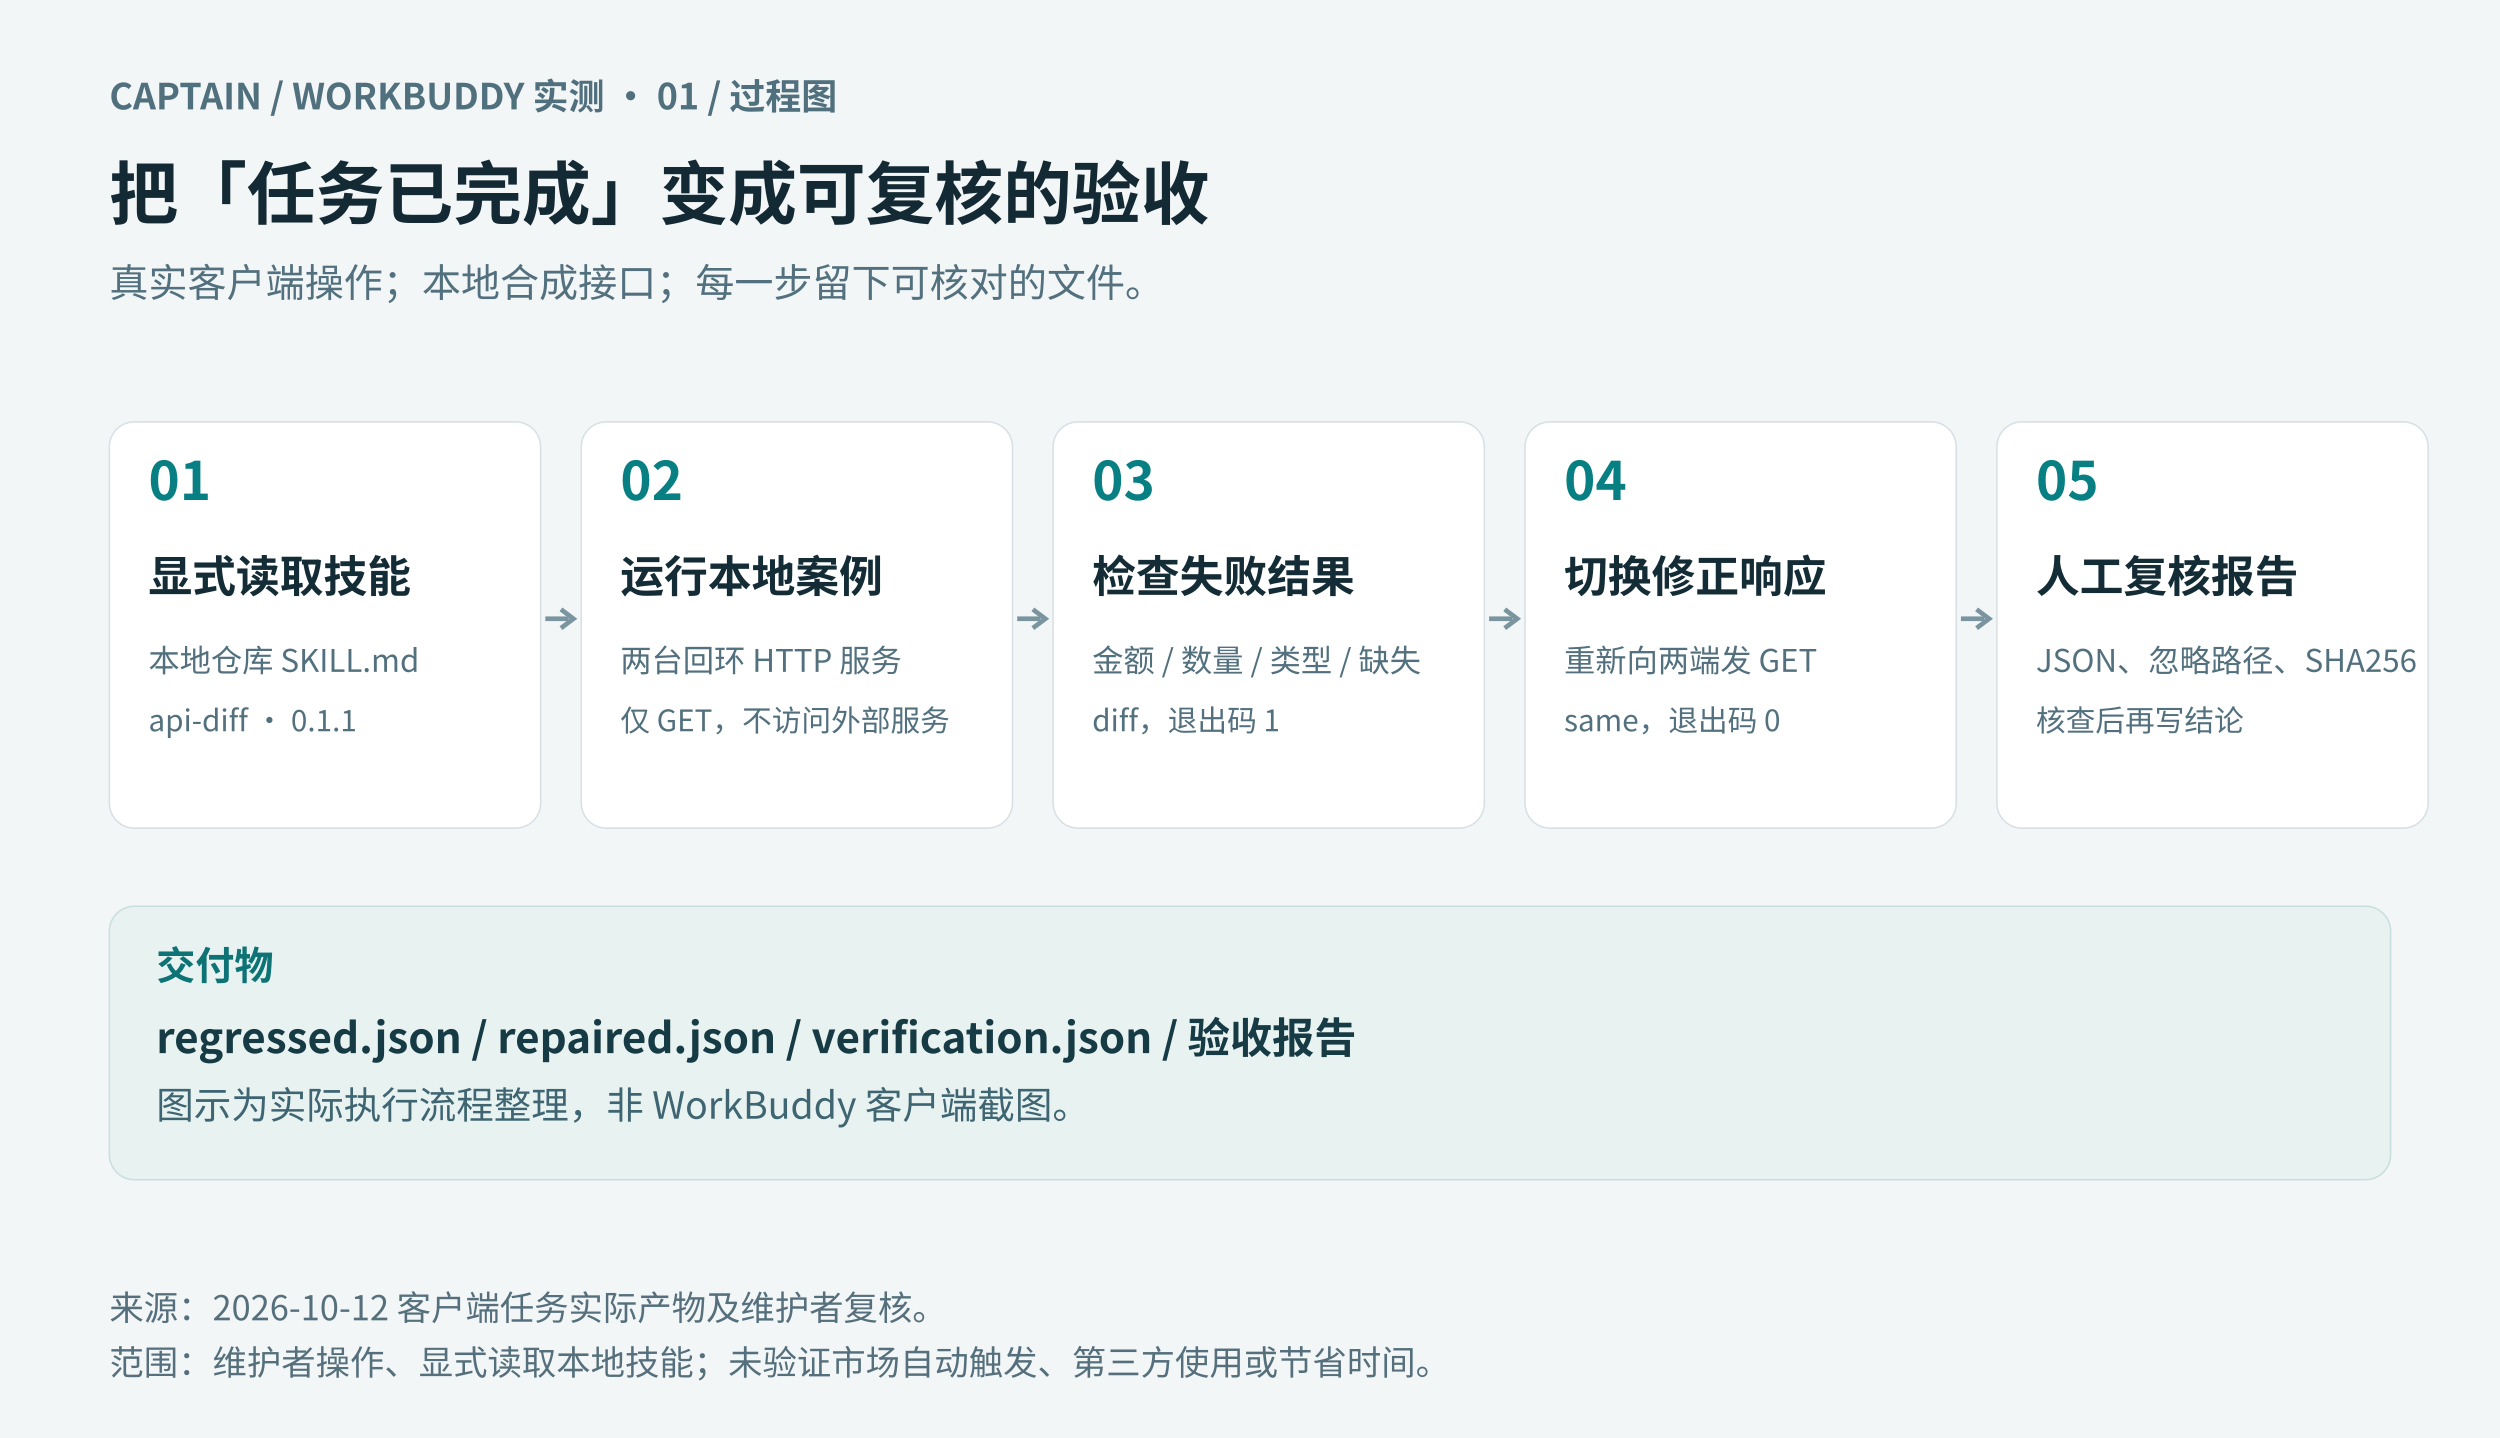
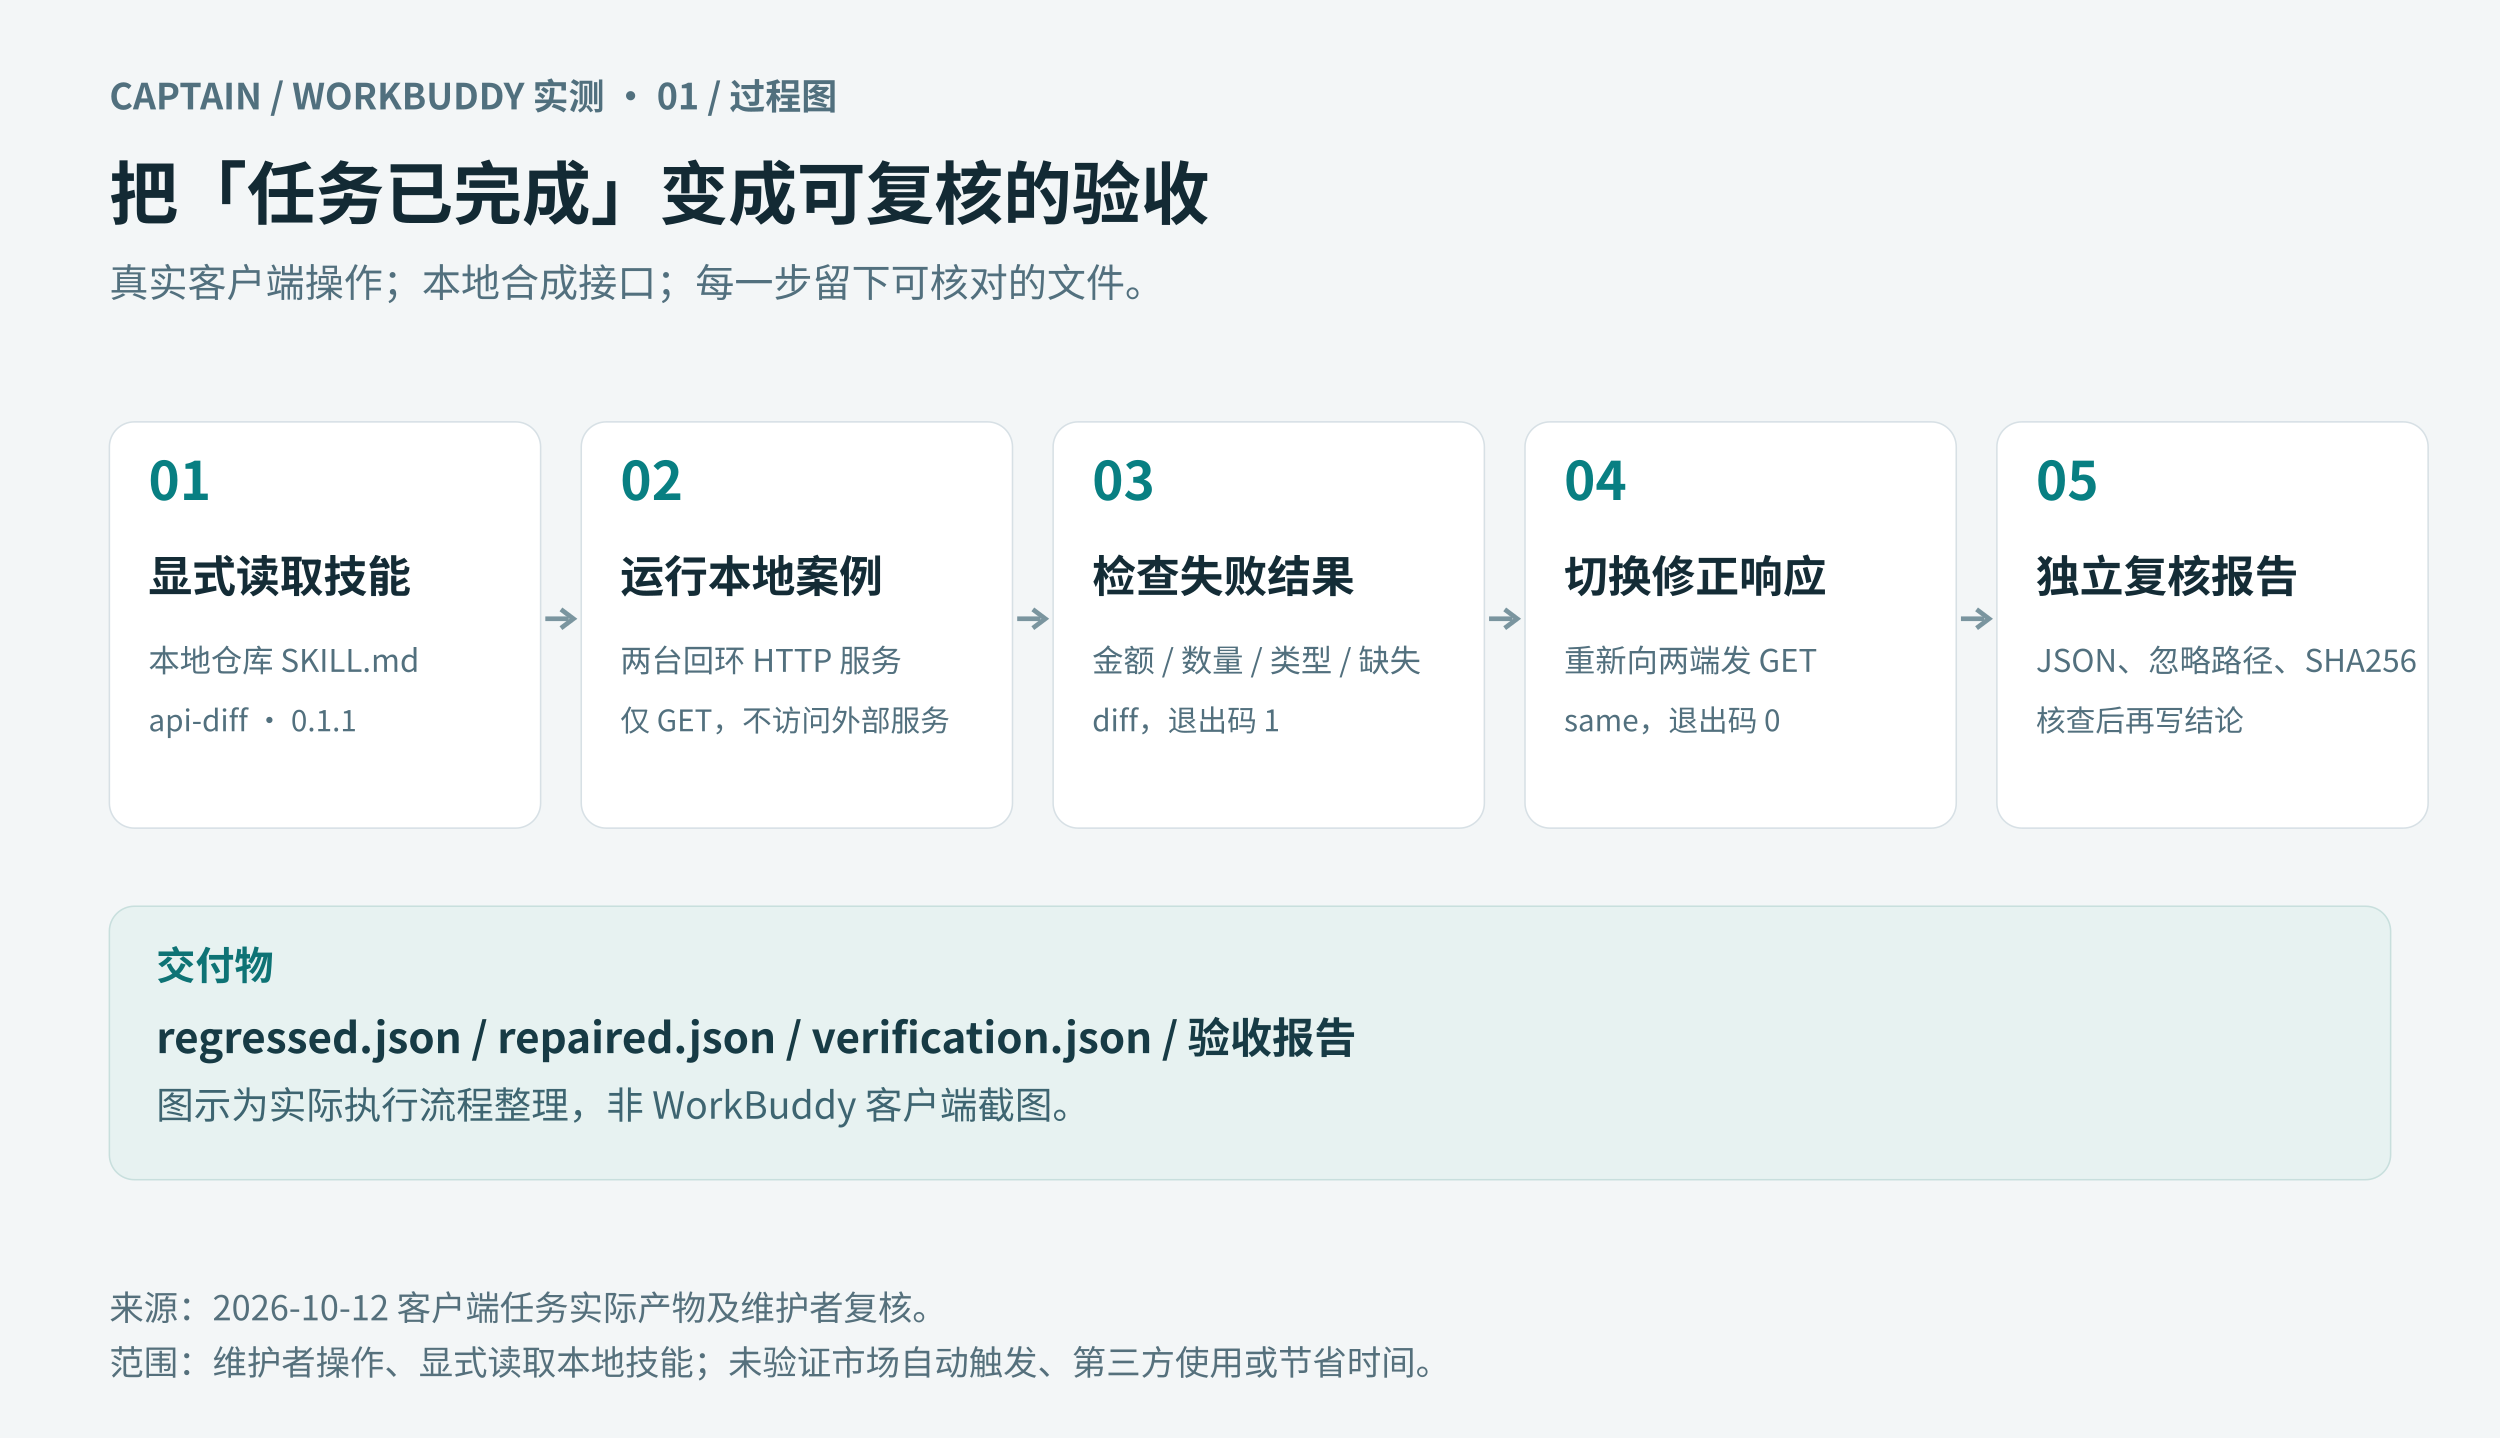
<svg xmlns="http://www.w3.org/2000/svg" width="1600" height="920" viewBox="0 0 1600 920">
  <rect x="0" y="0" width="1600" height="920" rx="0" fill="#f3f6f7" stroke="#f3f6f7" />
  <text x="70" y="70" fill="#51707e" font-size="23" font-weight="600" font-family="'PingFang SC','Noto Sans CJK SC','Microsoft YaHei',sans-serif">CAPTAIN / WORKBUDDY 实测 · 01 / 过程图</text>
  <text x="70" y="140" fill="#132a34" font-size="44" font-weight="700" font-family="'PingFang SC','Noto Sans CJK SC','Microsoft YaHei',sans-serif">把「任务已完成」变成可复核的验收</text>
  <text x="70" y="190" fill="#52707e" font-size="25" font-weight="400" font-family="'PingFang SC','Noto Sans CJK SC','Microsoft YaHei',sans-serif">真实客户端操作；本地合成接口；每一步留下可核对的文件。</text>
  <rect x="70" y="270" width="276" height="260" rx="16" fill="#ffffff" stroke="#d7e0e5" />
  <text x="95" y="320" fill="#087f82" font-size="34" font-weight="700" font-family="'PingFang SC','Noto Sans CJK SC','Microsoft YaHei',sans-serif">01</text>
  <text x="95" y="379" fill="#142c36" font-size="28" font-weight="600" font-family="'PingFang SC','Noto Sans CJK SC','Microsoft YaHei',sans-serif">显式读取技能</text>
  <text x="95" y="430" fill="#52707e" font-size="20" font-weight="400" font-family="'PingFang SC','Noto Sans CJK SC','Microsoft YaHei',sans-serif">本地仓库 SKILL.md</text>
  <text x="95" y="468" fill="#52707e" font-size="19" font-weight="400" font-family="'PingFang SC','Noto Sans CJK SC','Microsoft YaHei',sans-serif">api-diff · 0.1.1</text>
  <path d="M 349 396 L 364 396" stroke="#7a959f" stroke-width="3" />
  <path d="M 359 390 L 367 396 L 359 402" fill="none" stroke="#7a959f" stroke-width="3" />
  <rect x="372" y="270" width="276" height="260" rx="16" fill="#ffffff" stroke="#d7e0e5" />
  <text x="397" y="320" fill="#087f82" font-size="34" font-weight="700" font-family="'PingFang SC','Noto Sans CJK SC','Microsoft YaHei',sans-serif">02</text>
  <text x="397" y="379" fill="#142c36" font-size="28" font-weight="600" font-family="'PingFang SC','Noto Sans CJK SC','Microsoft YaHei',sans-serif">运行本地案例</text>
  <text x="397" y="430" fill="#52707e" font-size="20" font-weight="400" font-family="'PingFang SC','Noto Sans CJK SC','Microsoft YaHei',sans-serif">两台回环 HTTP 服务</text>
  <text x="397" y="468" fill="#52707e" font-size="19" font-weight="400" font-family="'PingFang SC','Noto Sans CJK SC','Microsoft YaHei',sans-serif">仅 GET，不访问外部服务</text>
  <path d="M 651 396 L 666 396" stroke="#7a959f" stroke-width="3" />
  <path d="M 661 390 L 669 396 L 661 402" fill="none" stroke="#7a959f" stroke-width="3" />
  <rect x="674" y="270" width="276" height="260" rx="16" fill="#ffffff" stroke="#d7e0e5" />
  <text x="699" y="320" fill="#087f82" font-size="34" font-weight="700" font-family="'PingFang SC','Noto Sans CJK SC','Microsoft YaHei',sans-serif">03</text>
  <text x="699" y="379" fill="#142c36" font-size="28" font-weight="600" font-family="'PingFang SC','Noto Sans CJK SC','Microsoft YaHei',sans-serif">检查失败结果</text>
  <text x="699" y="430" fill="#52707e" font-size="20" font-weight="400" font-family="'PingFang SC','Noto Sans CJK SC','Microsoft YaHei',sans-serif">金额 / 数量 / 类型 / 缺失</text>
  <text x="699" y="468" fill="#52707e" font-size="19" font-weight="400" font-family="'PingFang SC','Noto Sans CJK SC','Microsoft YaHei',sans-serif">diff，退出码 1</text>
  <path d="M 953 396 L 968 396" stroke="#7a959f" stroke-width="3" />
  <path d="M 963 390 L 971 396 L 963 402" fill="none" stroke="#7a959f" stroke-width="3" />
  <rect x="976" y="270" width="276" height="260" rx="16" fill="#ffffff" stroke="#d7e0e5" />
  <text x="1001" y="320" fill="#087f82" font-size="34" font-weight="700" font-family="'PingFang SC','Noto Sans CJK SC','Microsoft YaHei',sans-serif">04</text>
  <text x="1001" y="379" fill="#142c36" font-size="28" font-weight="600" font-family="'PingFang SC','Noto Sans CJK SC','Microsoft YaHei',sans-serif">切换修正响应</text>
  <text x="1001" y="430" fill="#52707e" font-size="20" font-weight="400" font-family="'PingFang SC','Noto Sans CJK SC','Microsoft YaHei',sans-serif">重新向两端发 GET</text>
  <text x="1001" y="468" fill="#52707e" font-size="19" font-weight="400" font-family="'PingFang SC','Noto Sans CJK SC','Microsoft YaHei',sans-serif">same，退出码 0</text>
  <path d="M 1255 396 L 1270 396" stroke="#7a959f" stroke-width="3" />
  <path d="M 1265 390 L 1273 396 L 1265 402" fill="none" stroke="#7a959f" stroke-width="3" />
  <rect x="1278" y="270" width="276" height="260" rx="16" fill="#ffffff" stroke="#d7e0e5" />
  <text x="1303" y="320" fill="#087f82" font-size="34" font-weight="700" font-family="'PingFang SC','Noto Sans CJK SC','Microsoft YaHei',sans-serif">05</text>
-   <text x="1303" y="379" fill="#142c36" font-size="28" font-weight="600" font-family="'PingFang SC','Noto Sans CJK SC','Microsoft YaHei',sans-serif">人工复核报告</text>
+   <text x="1303" y="379" fill="#142c36" font-size="28" font-weight="600" font-family="'PingFang SC','Noto Sans CJK SC','Microsoft YaHei',sans-serif">独立复核报告</text>
  <text x="1303" y="430" fill="#52707e" font-size="20" font-weight="400" font-family="'PingFang SC','Noto Sans CJK SC','Microsoft YaHei',sans-serif">JSON、忽略路径、SHA256</text>
  <text x="1303" y="468" fill="#52707e" font-size="19" font-weight="400" font-family="'PingFang SC','Noto Sans CJK SC','Microsoft YaHei',sans-serif">核查后再写结论</text>
  <rect x="70" y="580" width="1460" height="175" rx="16" fill="#e7f2f1" stroke="#c8dfdd" />
  <text x="100" y="627" fill="#0e7375" font-size="25" font-weight="700" font-family="'PingFang SC','Noto Sans CJK SC','Microsoft YaHei',sans-serif">交付物</text>
  <text x="100" y="674" fill="#173b45" font-size="27" font-weight="600" font-family="'PingFang SC','Noto Sans CJK SC','Microsoft YaHei',sans-serif">regressed.json / repaired.json / verification.json / 验收报告</text>
  <text x="100" y="716" fill="#3e6571" font-size="24" font-weight="400" font-family="'PingFang SC','Noto Sans CJK SC','Microsoft YaHei',sans-serif">图示为实际执行流程整理，非 WorkBuddy 客户端截图。</text>
  <text x="70" y="845" fill="#55707c" font-size="22" font-weight="400" font-family="'PingFang SC','Noto Sans CJK SC','Microsoft YaHei',sans-serif">来源：2026-10-12 客户端任务实际产物及维护者复核。</text>
  <text x="70" y="880" fill="#55707c" font-size="22" font-weight="400" font-family="'PingFang SC','Noto Sans CJK SC','Microsoft YaHei',sans-serif">范围：维护者操作、显式读取本地技能；未验证市场自动触发、第三方使用或节省时间。</text>
</svg>
